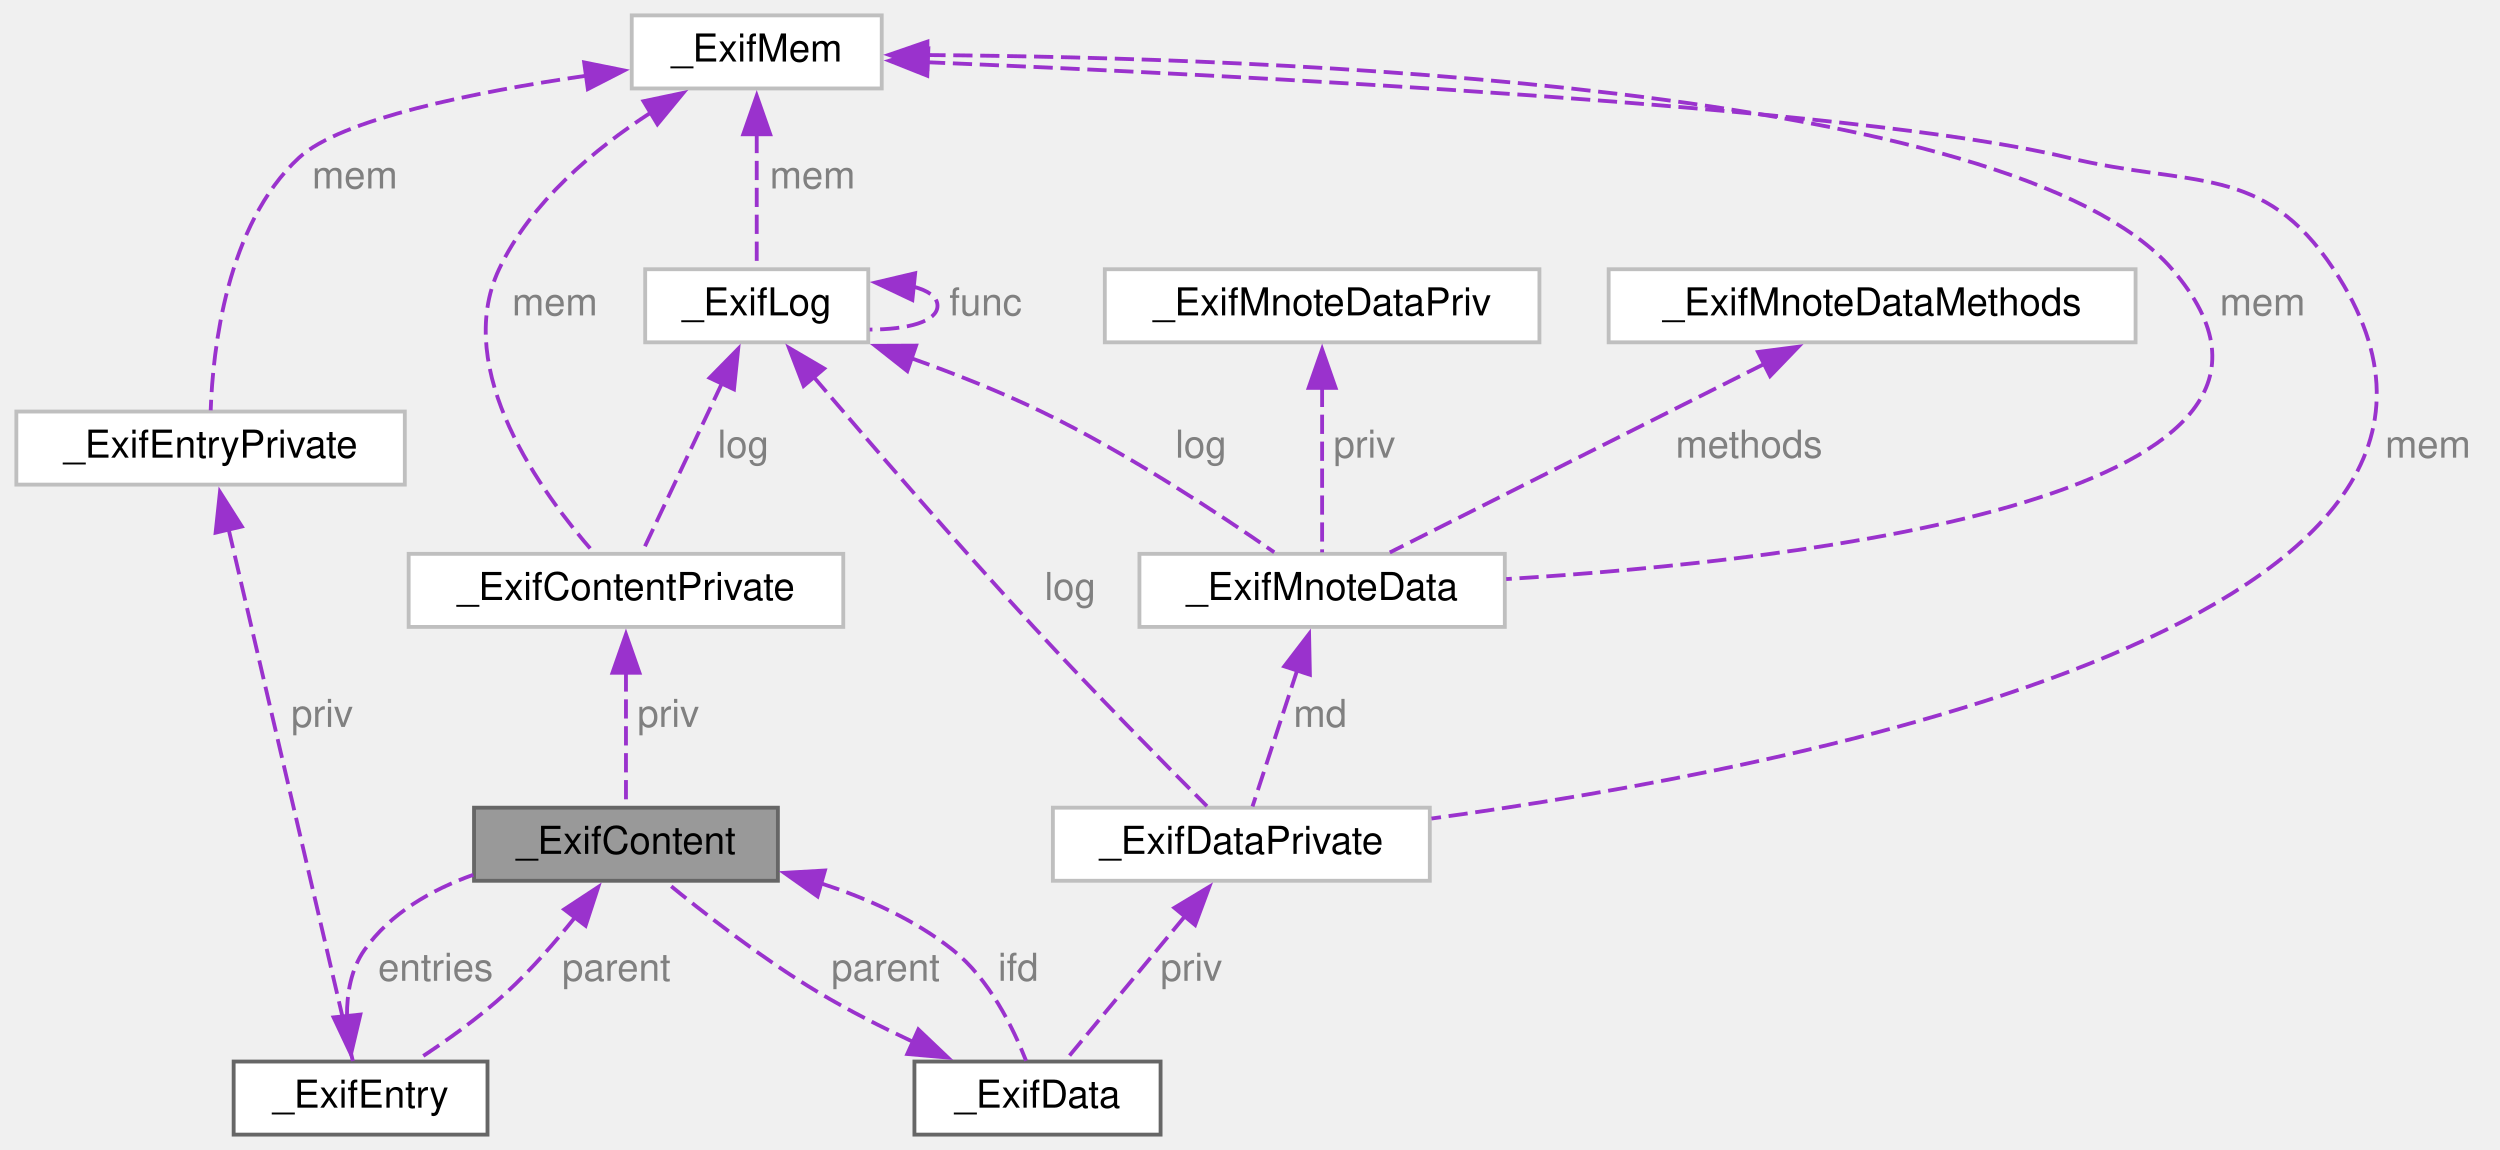
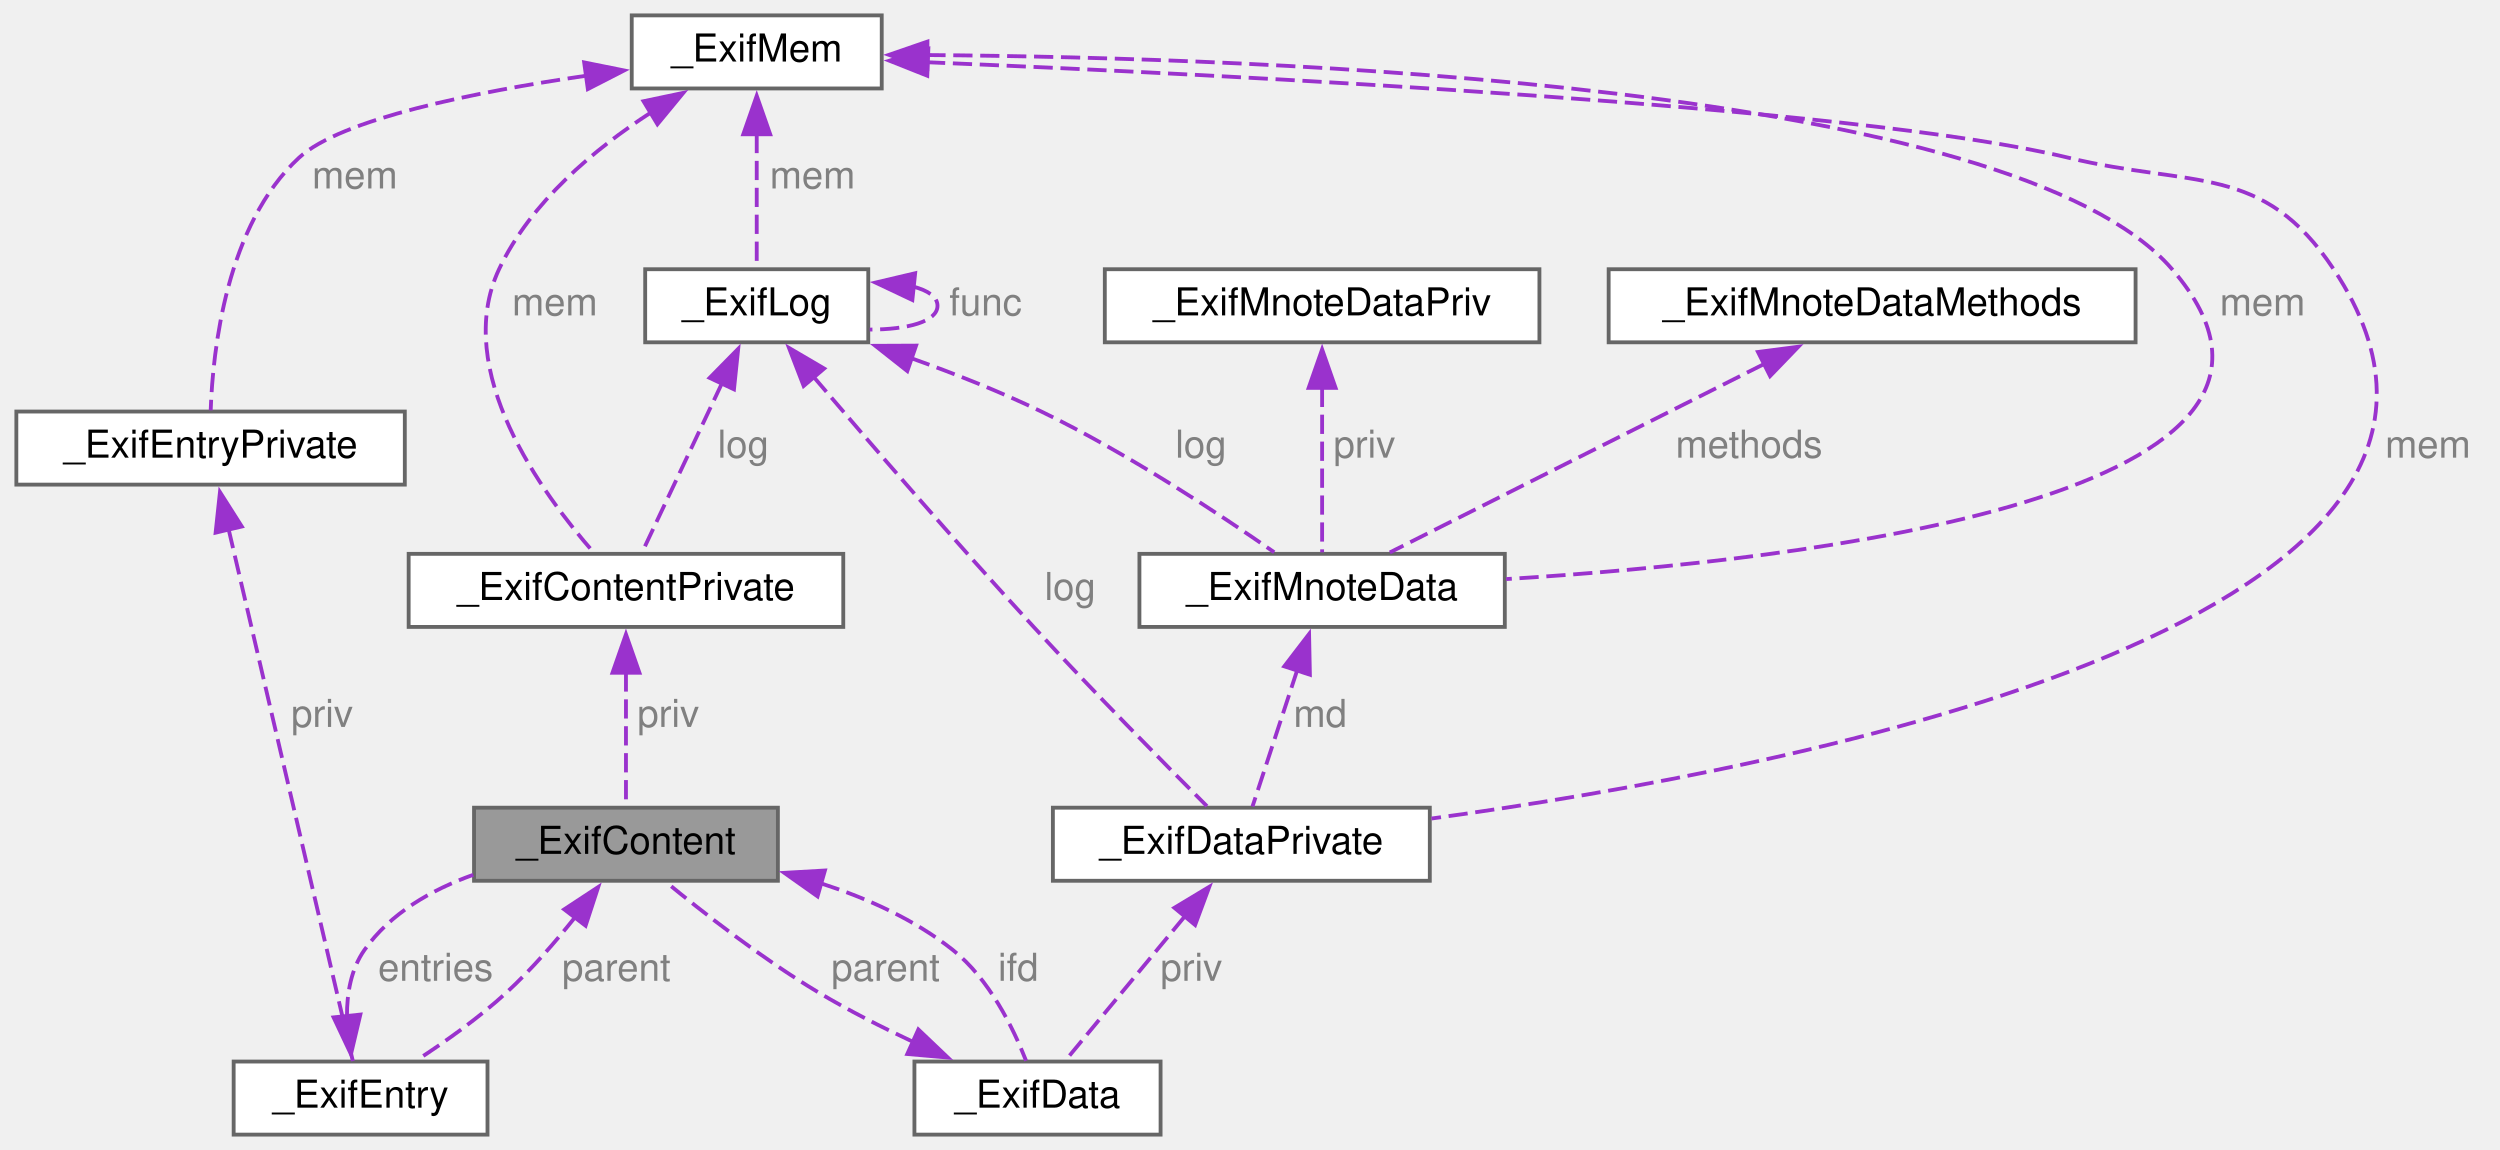
<svg xmlns="http://www.w3.org/2000/svg" xmlns:xlink="http://www.w3.org/1999/xlink" width="650pt" height="299pt" viewBox="0.00 0.00 649.50 299.00">
  <g id="graph0" class="graph" transform="scale(1 1) rotate(0) translate(4 295)">
    <g id="Node000001" class="node">
      <g id="a_Node000001">
        <a xlink:title=" ">
          <polygon fill="#999999" stroke="#666666" points="198,-85 119,-85 119,-66 198,-66 198,-85" />
          <text text-anchor="middle" x="158.5" y="-73" font-family="Helvetica,sans-Serif" font-size="10.00">_ExifContent</text>
        </a>
      </g>
    </g>
    <g id="Node000002" class="node">
      <g id="a_Node000002">
        <a xlink:href="struct__ExifEntry.html" target="_top" xlink:title="Data found in one EXIF tag.">
          <polygon fill="white" stroke="#666666" points="122.5,-19 56.5,-19 56.5,0 122.5,0 122.5,-19" />
          <text text-anchor="middle" x="89.5" y="-7" font-family="Helvetica,sans-Serif" font-size="10.00">_ExifEntry</text>
        </a>
      </g>
    </g>
    <g id="edge2_Node000002_Node000001" class="edge">
      <g id="a_edge2_Node000002_Node000001">
        <a xlink:title=" ">
          <path fill="none" stroke="#9a32cd" stroke-dasharray="5,2" d="M145.44,-56.73C140.22,-50.18 133.93,-42.92 127.5,-37 120.4,-30.46 111.61,-24.23 104.27,-19.45" />
          <polygon fill="#9a32cd" stroke="#9a32cd" points="142.44,-58.56 151.29,-64.38 148,-54.31 142.44,-58.56" />
        </a>
      </g>
      <text text-anchor="middle" x="156" y="-40" font-family="Helvetica,sans-Serif" font-size="10.00" fill="grey"> parent</text>
    </g>
    <g id="Node000005" class="node">
      <g id="a_Node000005">
        <a xlink:href="struct__ExifData.html" target="_top" xlink:title="Represents the entire EXIF data found in an image.">
          <polygon fill="white" stroke="#666666" points="297.5,-19 233.5,-19 233.5,0 297.5,0 297.5,-19" />
          <text text-anchor="middle" x="265.5" y="-7" font-family="Helvetica,sans-Serif" font-size="10.00">_ExifData</text>
        </a>
      </g>
    </g>
    <g id="edge6_Node000005_Node000001" class="edge">
      <g id="a_edge6_Node000005_Node000001">
        <a xlink:title=" ">
          <path fill="none" stroke="#9a32cd" stroke-dasharray="5,2" d="M209.2,-65.33C221.31,-61.42 233.58,-55.88 243.5,-48 252.96,-40.49 259.19,-27.72 262.53,-19.2" />
          <polygon fill="#9a32cd" stroke="#9a32cd" points="208.31,-61.94 199.66,-68.06 210.23,-68.67 208.31,-61.94" />
        </a>
      </g>
      <text text-anchor="middle" x="260.5" y="-40" font-family="Helvetica,sans-Serif" font-size="10.00" fill="grey"> ifd</text>
    </g>
    <g id="edge1_Node000001_Node000002" class="edge">
      <g id="a_edge1_Node000001_Node000002">
        <a xlink:title=" ">
          <path fill="none" stroke="#9a32cd" stroke-dasharray="5,2" d="M85.96,-30.8C85.94,-36.79 87.03,-43.07 90.5,-48 97.21,-57.53 107.87,-63.64 118.79,-67.55" />
          <polygon fill="#9a32cd" stroke="#9a32cd" points="89.44,-31.21 87,-20.9 82.48,-30.48 89.44,-31.21" />
        </a>
      </g>
      <text text-anchor="middle" x="109" y="-40" font-family="Helvetica,sans-Serif" font-size="10.00" fill="grey"> entries</text>
    </g>
    <g id="Node000003" class="node">
      <g id="a_Node000003">
-         <a xlink:title=" ">
-           <polygon fill="white" stroke="#bfbfbf" points="101,-188 0,-188 0,-169 101,-169 101,-188" />
+         <a xlink:href="struct__ExifEntryPrivate.html" target="_top" xlink:title=" ">
+           <polygon fill="white" stroke="#666666" points="101,-188 0,-188 0,-169 101,-169 101,-188" />
          <text text-anchor="middle" x="50.5" y="-176" font-family="Helvetica,sans-Serif" font-size="10.00">_ExifEntryPrivate</text>
        </a>
      </g>
    </g>
    <g id="edge3_Node000002_Node000003" class="edge">
      <g id="a_edge3_Node000002_Node000003">
        <a xlink:title=" ">
          <path fill="none" stroke="#9a32cd" stroke-dasharray="5,2" d="M55.2,-157.36C63.75,-120.76 81.51,-44.71 87.49,-19.12" />
          <polygon fill="#9a32cd" stroke="#9a32cd" points="51.81,-156.51 52.94,-167.05 58.62,-158.11 51.81,-156.51" />
        </a>
      </g>
      <text text-anchor="middle" x="79.5" y="-106" font-family="Helvetica,sans-Serif" font-size="10.00" fill="grey"> priv</text>
    </g>
    <g id="Node000004" class="node">
      <g id="a_Node000004">
-         <a xlink:title=" ">
-           <polygon fill="white" stroke="#bfbfbf" points="225,-291 160,-291 160,-272 225,-272 225,-291" />
+         <a xlink:href="struct__ExifMem.html" target="_top" xlink:title=" ">
+           <polygon fill="white" stroke="#666666" points="225,-291 160,-291 160,-272 225,-272 225,-291" />
          <text text-anchor="middle" x="192.5" y="-279" font-family="Helvetica,sans-Serif" font-size="10.00">_ExifMem</text>
        </a>
      </g>
    </g>
    <g id="edge4_Node000003_Node000004" class="edge">
      <g id="a_edge4_Node000003_Node000004">
        <a xlink:title=" ">
          <path fill="none" stroke="#9a32cd" stroke-dasharray="5,2" d="M148.28,-275.33C119.14,-271.07 84.42,-264.07 73.5,-254 54.6,-236.56 51.08,-203.97 50.53,-188.32" />
          <polygon fill="#9a32cd" stroke="#9a32cd" points="147.63,-278.77 158.02,-276.68 148.59,-271.84 147.63,-278.77" />
        </a>
      </g>
      <text text-anchor="middle" x="88" y="-246" font-family="Helvetica,sans-Serif" font-size="10.00" fill="grey"> mem</text>
    </g>
    <g id="Node000006" class="node">
      <g id="a_Node000006">
-         <a xlink:title=" ">
-           <polygon fill="white" stroke="#bfbfbf" points="367.5,-85 269.5,-85 269.5,-66 367.5,-66 367.5,-85" />
+         <a xlink:href="struct__ExifDataPrivate.html" target="_top" xlink:title=" ">
+           <polygon fill="white" stroke="#666666" points="367.5,-85 269.5,-85 269.5,-66 367.5,-66 367.5,-85" />
          <text text-anchor="middle" x="318.5" y="-73" font-family="Helvetica,sans-Serif" font-size="10.00">_ExifDataPrivate</text>
        </a>
      </g>
    </g>
    <g id="edge16_Node000006_Node000004" class="edge">
      <g id="a_edge16_Node000006_Node000004">
        <a xlink:title=" ">
          <path fill="none" stroke="#9a32cd" stroke-dasharray="5,2" d="M236.5,-278.83C315.52,-275.54 478.36,-267.36 533.5,-254 565.83,-246.17 584.09,-252.71 602.5,-225 662.85,-134.17 464.31,-95.38 367.93,-82.18" />
          <polygon fill="#9a32cd" stroke="#9a32cd" points="236.84,-275.31 226.99,-279.22 237.12,-282.31 236.84,-275.31" />
        </a>
      </g>
      <text text-anchor="middle" x="627" y="-176" font-family="Helvetica,sans-Serif" font-size="10.00" fill="grey"> mem</text>
    </g>
    <g id="Node000007" class="node">
      <g id="a_Node000007">
        <a xlink:href="struct__ExifMnoteData.html" target="_top" xlink:title=" ">
-           <polygon fill="white" stroke="#bfbfbf" points="387,-151 292,-151 292,-132 387,-132 387,-151" />
+           <polygon fill="white" stroke="#666666" points="387,-151 292,-151 292,-132 387,-132 387,-151" />
          <text text-anchor="middle" x="339.5" y="-139" font-family="Helvetica,sans-Serif" font-size="10.00">_ExifMnoteData</text>
        </a>
      </g>
    </g>
    <g id="edge14_Node000007_Node000004" class="edge">
      <g id="a_edge14_Node000007_Node000004">
        <a xlink:title=" ">
          <path fill="none" stroke="#9a32cd" stroke-dasharray="5,2" d="M236.6,-280.69C325.05,-280.04 519.16,-273.04 560.5,-225 610.99,-166.33 466.47,-149.32 387.36,-144.44" />
          <polygon fill="#9a32cd" stroke="#9a32cd" points="236.85,-277.19 226.87,-280.74 236.88,-284.19 236.85,-277.19" />
        </a>
      </g>
      <text text-anchor="middle" x="584" y="-213" font-family="Helvetica,sans-Serif" font-size="10.00" fill="grey"> mem</text>
    </g>
    <g id="Node000010" class="node">
      <g id="a_Node000010">
-         <a xlink:title=" ">
-           <polygon fill="white" stroke="#bfbfbf" points="221.5,-225 163.5,-225 163.5,-206 221.5,-206 221.5,-225" />
+         <a xlink:href="struct__ExifLog.html" target="_top" xlink:title=" ">
+           <polygon fill="white" stroke="#666666" points="221.5,-225 163.5,-225 163.5,-206 221.5,-206 221.5,-225" />
          <text text-anchor="middle" x="192.5" y="-213" font-family="Helvetica,sans-Serif" font-size="10.00">_ExifLog</text>
        </a>
      </g>
    </g>
    <g id="edge13_Node000010_Node000004" class="edge">
      <g id="a_edge13_Node000010_Node000004">
        <a xlink:title=" ">
          <path fill="none" stroke="#9a32cd" stroke-dasharray="5,2" d="M192.5,-260.18C192.5,-248.44 192.5,-234.27 192.5,-225.32" />
          <polygon fill="#9a32cd" stroke="#9a32cd" points="189,-260.09 192.5,-270.09 196,-260.09 189,-260.09" />
        </a>
      </g>
      <text text-anchor="middle" x="207" y="-246" font-family="Helvetica,sans-Serif" font-size="10.00" fill="grey"> mem</text>
    </g>
    <g id="Node000011" class="node">
      <g id="a_Node000011">
-         <a xlink:title=" ">
-           <polygon fill="white" stroke="#bfbfbf" points="215,-151 102,-151 102,-132 215,-132 215,-151" />
+         <a xlink:href="struct__ExifContentPrivate.html" target="_top" xlink:title=" ">
+           <polygon fill="white" stroke="#666666" points="215,-151 102,-151 102,-132 215,-132 215,-151" />
          <text text-anchor="middle" x="158.5" y="-139" font-family="Helvetica,sans-Serif" font-size="10.00">_ExifContentPrivate</text>
        </a>
      </g>
    </g>
    <g id="edge18_Node000011_Node000004" class="edge">
      <g id="a_edge18_Node000011_Node000004">
        <a xlink:title=" ">
          <path fill="none" stroke="#9a32cd" stroke-dasharray="5,2" d="M165.02,-265.77C150.36,-256.28 133.7,-242.44 125.5,-225 113.16,-198.75 136.74,-166.56 150.14,-151.32" />
          <polygon fill="#9a32cd" stroke="#9a32cd" points="163.06,-268.68 173.42,-270.86 166.68,-262.69 163.06,-268.68" />
        </a>
      </g>
      <text text-anchor="middle" x="140" y="-213" font-family="Helvetica,sans-Serif" font-size="10.00" fill="grey"> mem</text>
    </g>
    <g id="edge5_Node000001_Node000005" class="edge">
      <g id="a_edge5_Node000001_Node000005">
        <a xlink:title=" ">
          <path fill="none" stroke="#9a32cd" stroke-dasharray="5,2" d="M233.16,-24.11C224.94,-27.95 216.25,-32.36 208.5,-37 193.98,-45.69 178.59,-57.72 168.78,-65.78" />
          <polygon fill="#9a32cd" stroke="#9a32cd" points="234.52,-27.34 242.19,-20.04 231.64,-20.96 234.52,-27.34" />
        </a>
      </g>
      <text text-anchor="middle" x="226" y="-40" font-family="Helvetica,sans-Serif" font-size="10.00" fill="grey"> parent</text>
    </g>
    <g id="edge7_Node000005_Node000006" class="edge">
      <g id="a_edge7_Node000005_Node000006">
        <a xlink:title=" ">
          <path fill="none" stroke="#9a32cd" stroke-dasharray="5,2" d="M303.81,-56.76C293.72,-44.58 280.77,-28.94 272.81,-19.32" />
          <polygon fill="#9a32cd" stroke="#9a32cd" points="301.09,-58.97 310.17,-64.44 306.48,-54.5 301.09,-58.97" />
        </a>
      </g>
      <text text-anchor="middle" x="305.5" y="-40" font-family="Helvetica,sans-Serif" font-size="10.00" fill="grey"> priv</text>
    </g>
    <g id="edge8_Node000006_Node000007" class="edge">
      <g id="a_edge8_Node000006_Node000007">
        <a xlink:title=" ">
          <path fill="none" stroke="#9a32cd" stroke-dasharray="5,2" d="M333.08,-120.93C329.18,-109.05 324.39,-94.46 321.4,-85.32" />
          <polygon fill="#9a32cd" stroke="#9a32cd" points="329.66,-121.75 336.11,-130.16 336.32,-119.57 329.66,-121.75" />
        </a>
      </g>
      <text text-anchor="middle" x="339" y="-106" font-family="Helvetica,sans-Serif" font-size="10.00" fill="grey"> md</text>
    </g>
    <g id="Node000008" class="node">
      <g id="a_Node000008">
-         <a xlink:title=" ">
-           <polygon fill="white" stroke="#bfbfbf" points="396,-225 283,-225 283,-206 396,-206 396,-225" />
+         <a xlink:href="struct__ExifMnoteDataPriv.html" target="_top" xlink:title=" ">
+           <polygon fill="white" stroke="#666666" points="396,-225 283,-225 283,-206 396,-206 396,-225" />
          <text text-anchor="middle" x="339.5" y="-213" font-family="Helvetica,sans-Serif" font-size="10.00">_ExifMnoteDataPriv</text>
        </a>
      </g>
    </g>
    <g id="edge9_Node000007_Node000008" class="edge">
      <g id="a_edge9_Node000007_Node000008">
        <a xlink:title=" ">
          <path fill="none" stroke="#9a32cd" stroke-dasharray="5,2" d="M339.5,-194.18C339.5,-180.09 339.5,-162.01 339.5,-151.4" />
          <polygon fill="#9a32cd" stroke="#9a32cd" points="336,-194.16 339.5,-204.16 343,-194.16 336,-194.16" />
        </a>
      </g>
      <text text-anchor="middle" x="350.5" y="-176" font-family="Helvetica,sans-Serif" font-size="10.00" fill="grey"> priv</text>
    </g>
    <g id="Node000009" class="node">
      <g id="a_Node000009">
        <a xlink:href="struct__ExifMnoteDataMethods.html" target="_top" xlink:title=" ">
-           <polygon fill="white" stroke="#bfbfbf" points="551,-225 414,-225 414,-206 551,-206 551,-225" />
+           <polygon fill="white" stroke="#666666" points="551,-225 414,-225 414,-206 551,-206 551,-225" />
          <text text-anchor="middle" x="482.5" y="-213" font-family="Helvetica,sans-Serif" font-size="10.00">_ExifMnoteDataMethods</text>
        </a>
      </g>
    </g>
    <g id="edge10_Node000007_Node000009" class="edge">
      <g id="a_edge10_Node000007_Node000009">
        <a xlink:title=" ">
          <path fill="none" stroke="#9a32cd" stroke-dasharray="5,2" d="M454.42,-200.36C425.53,-185.82 381.41,-163.6 357.1,-151.36" />
          <polygon fill="#9a32cd" stroke="#9a32cd" points="452.82,-203.48 463.33,-204.85 455.97,-197.22 452.82,-203.48" />
        </a>
      </g>
      <text text-anchor="middle" x="450.5" y="-176" font-family="Helvetica,sans-Serif" font-size="10.00" fill="grey"> methods</text>
    </g>
    <g id="edge15_Node000006_Node000010" class="edge">
      <g id="a_edge15_Node000006_Node000010">
        <a xlink:title=" ">
          <path fill="none" stroke="#9a32cd" stroke-dasharray="5,2" d="M207.36,-196.93C221.73,-180.06 244.25,-153.97 264.5,-132 279.99,-115.19 298.72,-96.23 309.56,-85.39" />
          <polygon fill="#9a32cd" stroke="#9a32cd" points="204.7,-194.65 200.89,-204.54 210.03,-199.18 204.7,-194.65" />
        </a>
      </g>
      <text text-anchor="middle" x="274" y="-139" font-family="Helvetica,sans-Serif" font-size="10.00" fill="grey"> log</text>
    </g>
    <g id="edge11_Node000007_Node000010" class="edge">
      <g id="a_edge11_Node000007_Node000010">
        <a xlink:title=" ">
          <path fill="none" stroke="#9a32cd" stroke-dasharray="5,2" d="M232.7,-201.86C243.84,-197.89 255.81,-193.17 266.5,-188 288.82,-177.2 312.88,-161.28 327.05,-151.41" />
          <polygon fill="#9a32cd" stroke="#9a32cd" points="231.65,-198.52 223.33,-205.09 233.93,-205.14 231.65,-198.52" />
        </a>
      </g>
      <text text-anchor="middle" x="308" y="-176" font-family="Helvetica,sans-Serif" font-size="10.00" fill="grey"> log</text>
    </g>
    <g id="edge12_Node000010_Node000010" class="edge">
      <g id="a_edge12_Node000010_Node000010">
        <a xlink:title=" ">
          <path fill="none" stroke="#9a32cd" stroke-dasharray="5,2" d="M233.11,-220.5C237.02,-219.49 239.5,-217.82 239.5,-215.5 239.5,-211.38 231.67,-209.31 221.88,-209.31" />
          <polygon fill="#9a32cd" stroke="#9a32cd" points="232.96,-217 223.38,-221.53 233.69,-223.96 232.96,-217" />
        </a>
      </g>
      <text text-anchor="middle" x="252" y="-213" font-family="Helvetica,sans-Serif" font-size="10.00" fill="grey"> func</text>
    </g>
    <g id="edge19_Node000011_Node000010" class="edge">
      <g id="a_edge19_Node000011_Node000010">
        <a xlink:title=" ">
          <path fill="none" stroke="#9a32cd" stroke-dasharray="5,2" d="M183.51,-195.46C176.78,-181.2 167.87,-162.34 162.7,-151.4" />
          <polygon fill="#9a32cd" stroke="#9a32cd" points="180.25,-196.75 187.68,-204.3 186.58,-193.77 180.25,-196.75" />
        </a>
      </g>
      <text text-anchor="middle" x="189" y="-176" font-family="Helvetica,sans-Serif" font-size="10.00" fill="grey"> log</text>
    </g>
    <g id="edge17_Node000001_Node000011" class="edge">
      <g id="a_edge17_Node000001_Node000011">
        <a xlink:title=" ">
          <path fill="none" stroke="#9a32cd" stroke-dasharray="5,2" d="M158.5,-120.18C158.5,-108.44 158.5,-94.27 158.5,-85.32" />
          <polygon fill="#9a32cd" stroke="#9a32cd" points="155,-120.09 158.5,-130.09 162,-120.09 155,-120.09" />
        </a>
      </g>
      <text text-anchor="middle" x="169.5" y="-106" font-family="Helvetica,sans-Serif" font-size="10.00" fill="grey"> priv</text>
    </g>
  </g>
</svg>
